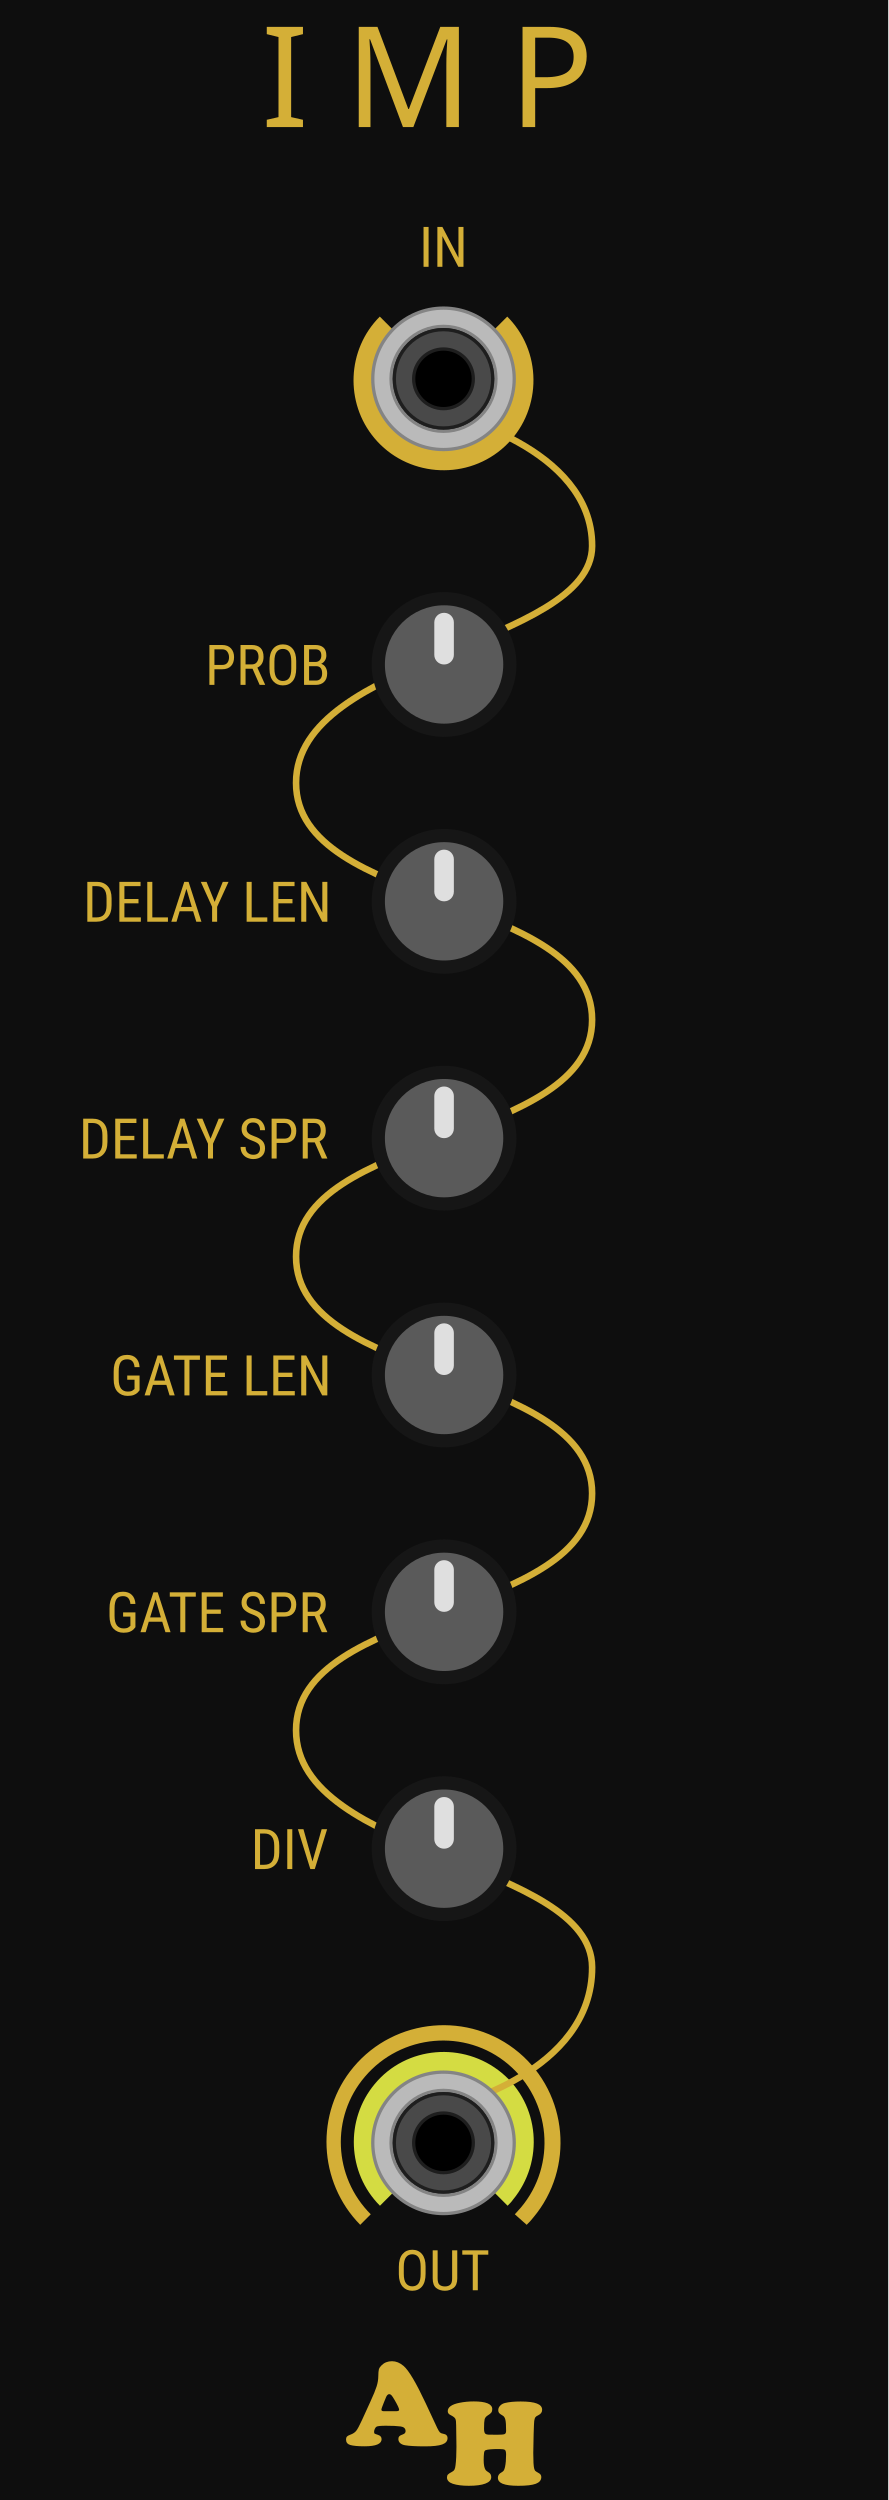
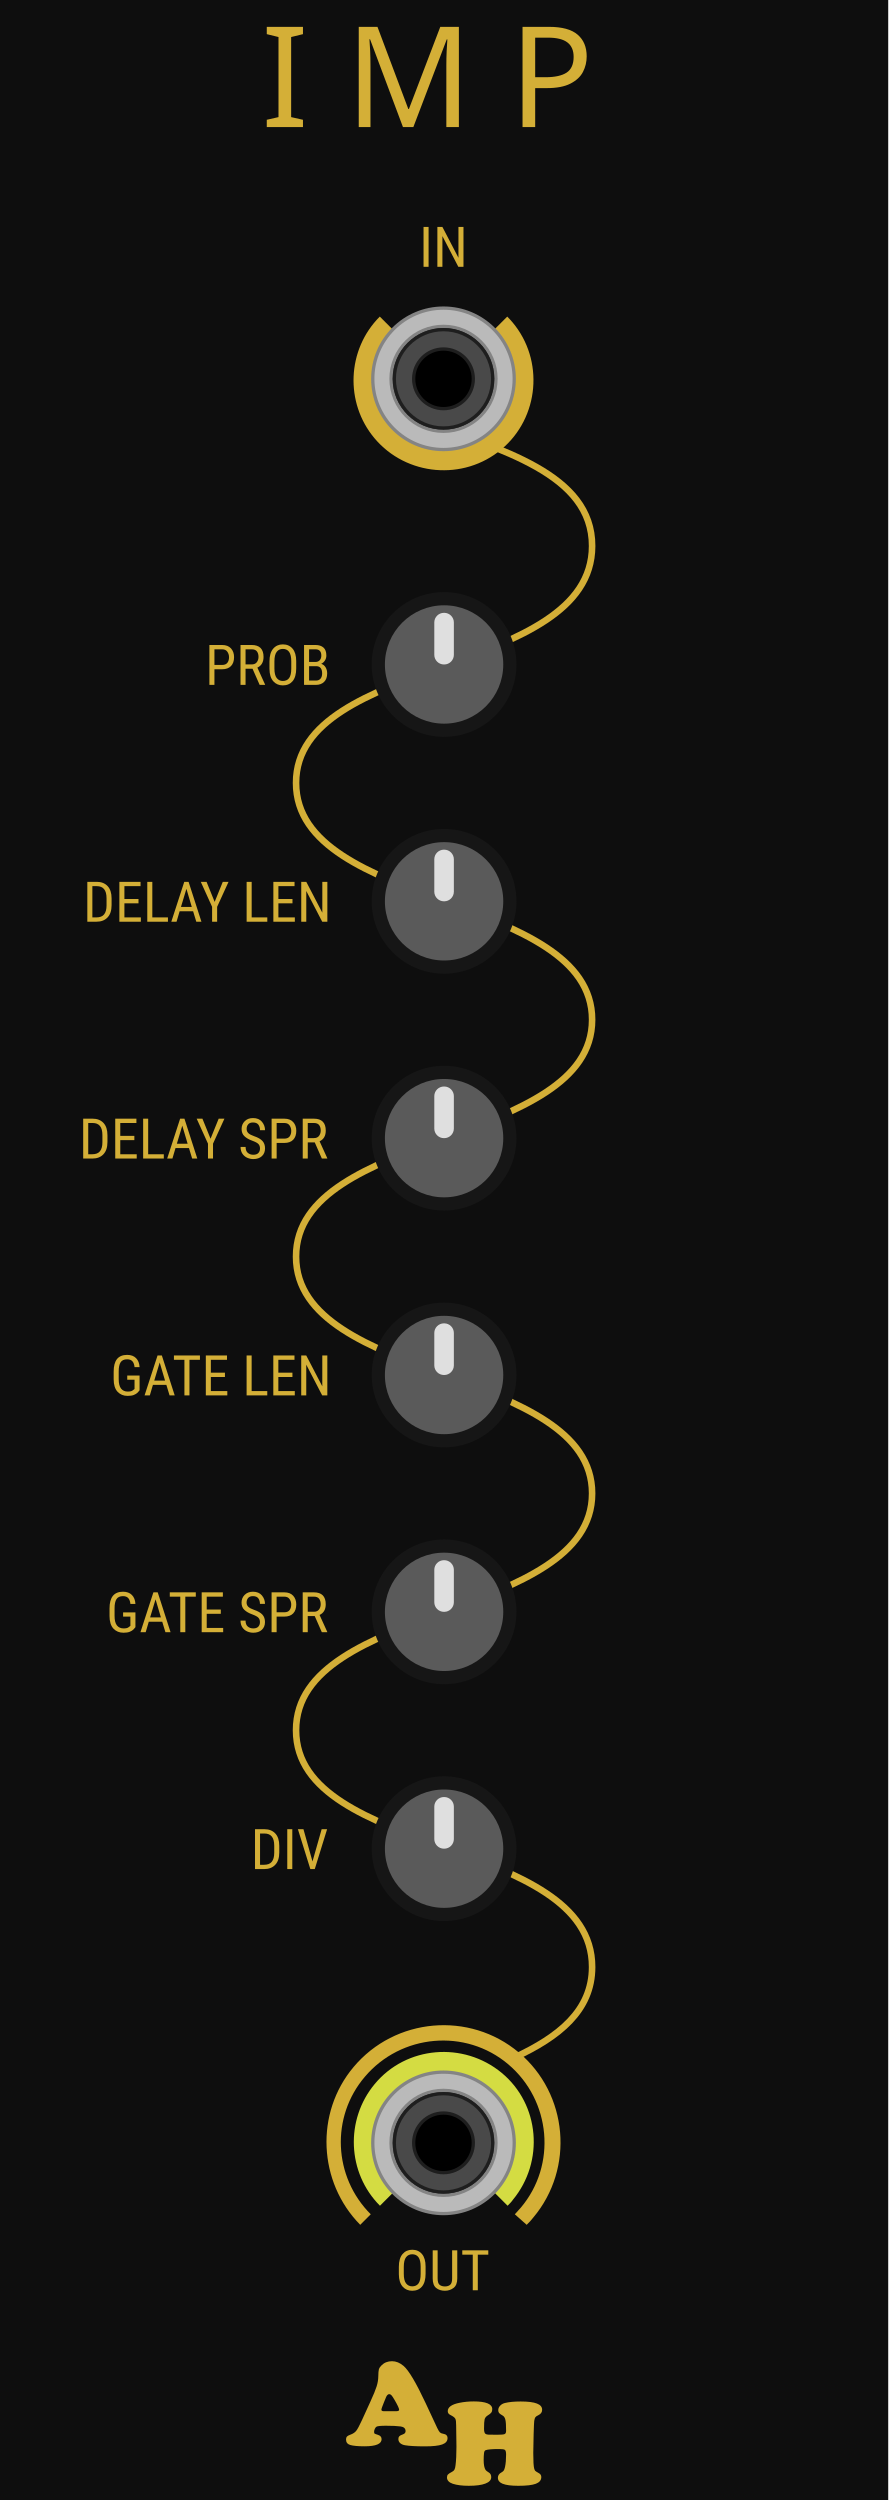
<svg xmlns="http://www.w3.org/2000/svg" xmlns:xlink="http://www.w3.org/1999/xlink" width="135" height="380" id="svg11791" version="1.1">
  <defs id="defs3">
    <linearGradient id="linearGradient52051">
      <stop style="stop-color:#000000;stop-opacity:1;" offset="0" id="stop52049" />
    </linearGradient>
    <linearGradient id="linearGradient43585">
      <stop style="stop-color:#000000;stop-opacity:1;" offset="0" id="stop43583" />
    </linearGradient>
    <linearGradient id="linearGradient43561">
      <stop style="stop-color:#d4dc42;stop-opacity:1;" offset="0" id="stop43559" />
    </linearGradient>
    <marker orient="auto" refY="0" refX="0" id="DotM" style="overflow:visible">
      <path id="path4782" d="m -2.5,-1 c 0,2.76 -2.24,5 -5,5 -2.76,0 -5,-2.24 -5,-5 0,-2.76 2.24,-5 5,-5 2.76,0 5,2.24 5,5 z" style="fill-rule:evenodd;stroke:#000000;stroke-width:1pt" transform="matrix(0.4,0,0,0.4,2.96,0.4)" />
    </marker>
    <marker orient="auto" refY="0" refX="0" id="Arrow1Sstart" style="overflow:visible">
      <path id="path4730" d="M 0,0 5,-5 -12.5,0 5,5 Z" style="fill-rule:evenodd;stroke:#000000;stroke-width:1pt" transform="matrix(0.2,0,0,0.2,1.2,0)" />
    </marker>
    <marker orient="auto" refY="0" refX="0" id="Arrow2Mend" style="overflow:visible">
      <path id="path5158" style="fill-rule:evenodd;stroke-width:0.625;stroke-linejoin:round" d="M 8.719,4.034 -2.207,0.016 8.719,-4.002 c -1.745,2.372 -1.735,5.617 -6e-7,8.035 z" transform="scale(-0.6)" />
    </marker>
    <marker orient="auto" refY="0" refX="0" id="Arrow2Mstart" style="overflow:visible">
      <path id="path5155" style="fill-rule:evenodd;stroke-width:0.625;stroke-linejoin:round" d="M 8.719,4.034 -2.207,0.016 8.719,-4.002 c -1.745,2.372 -1.735,5.617 -6e-7,8.035 z" transform="scale(0.6)" />
    </marker>
    <marker orient="auto" refY="0" refX="0" id="Arrow1Mstart" style="overflow:visible">
      <path id="path6730" d="M 0,0 5,-5 -12.5,0 5,5 Z" style="fill-rule:evenodd;stroke:#000000;stroke-width:1pt" transform="matrix(0.4,0,0,0.4,4,0)" />
    </marker>
    <marker orient="auto" refY="0" refX="0" id="TriangleOutM" style="overflow:visible">
      <path id="path6869" d="M 5.77,0 -2.88,5 V -5 Z" style="fill-rule:evenodd;stroke:#000000;stroke-width:1pt" transform="scale(0.4)" />
    </marker>
    <marker orient="auto" refY="0" refX="0" id="TriangleOutS" style="overflow:visible">
      <path id="path6872" d="M 5.77,0 -2.88,5 V -5 Z" style="fill-rule:evenodd;stroke:#000000;stroke-width:1pt" transform="scale(0.2)" />
    </marker>
    <marker orient="auto" refY="0" refX="0" id="SquareL" style="overflow:visible">
      <path id="path7539" d="M -5,-5 V 5 H 5 V -5 Z" style="fill-rule:evenodd;stroke:#000000;stroke-width:1pt" transform="scale(0.8)" />
    </marker>
    <marker orient="auto" refY="0" refX="0" id="Arrow1Send" style="overflow:visible">
      <path id="path6739" d="M 0,0 5,-5 -12.5,0 5,5 Z" style="fill-rule:evenodd;stroke:#000000;stroke-width:1pt" transform="matrix(-0.2,0,0,-0.2,-1.2,0)" />
    </marker>
    <marker orient="auto" refY="0" refX="0" id="Arrow1Mend" style="overflow:visible">
      <path id="path6733" d="M 0,0 5,-5 -12.5,0 5,5 Z" style="fill-rule:evenodd;stroke:#000000;stroke-width:1pt" transform="matrix(-0.4,0,0,-0.4,-4,0)" />
    </marker>
    <marker orient="auto" refY="0" refX="0" id="Arrow1Lend" style="overflow:visible">
      <path id="path6727" d="M 0,0 5,-5 -12.5,0 5,5 Z" style="fill-rule:evenodd;stroke:#000000;stroke-width:1pt" transform="matrix(-0.8,0,0,-0.8,-10,0)" />
    </marker>
    <filter height="1" width="1" y="0" x="0" id="filter3998" style="color-interpolation-filters:sRGB">
      <feConvolveMatrix order="3 3" kernelMatrix="0 1 0 0 -2 0 0 1 0" in="SourceGraphic" divisor="1" targetX="1" targetY="1" preserveAlpha="true" result="result0" bias="0" id="feConvolveMatrix4000" />
    </filter>
    <filter height="1" width="1" y="0" x="0" id="filter3286" style="color-interpolation-filters:sRGB">
      <feFlood flood-color="rgb(128,128,128)" flood-opacity="0" result="result1" id="feFlood3288" />
      <feBlend result="result2" mode="normal" in2="SourceGraphic" id="feBlend3290" />
      <feComposite k4="0" k3="0" k1="0" result="result3" operator="arithmetic" k2="1" in2="SourceGraphic" id="feComposite3292" />
      <feComposite operator="in" in2="SourceGraphic" id="feComposite3294" />
    </filter>
    <clipPath clipPathUnits="userSpaceOnUse" id="clipPath6603">
      <path d="M 402,402 H 9515 V 13631 H 402 Z" id="path6605" style="clip-rule:evenodd" />
    </clipPath>
    <clipPath clipPathUnits="userSpaceOnUse" id="clipPath6613">
      <path d="M 402,402 H 9515 V 13631 H 402 Z" id="path6615" style="clip-rule:evenodd" />
    </clipPath>
    <clipPath clipPathUnits="userSpaceOnUse" id="clipPath6619">
      <path d="M 614,402 H 9303 V 6057 H 614 Z" id="path6621" style="clip-rule:evenodd" />
    </clipPath>
    <clipPath clipPathUnits="userSpaceOnUse" id="clipPath6290">
      <path d="M 402,402 H 9515 V 13631 H 402 Z" id="path6292" style="clip-rule:evenodd" />
    </clipPath>
    <clipPath clipPathUnits="userSpaceOnUse" id="clipPath6300">
      <path d="M 402,402 H 9515 V 13631 H 402 Z" id="path6302" style="clip-rule:evenodd" />
    </clipPath>
    <clipPath clipPathUnits="userSpaceOnUse" id="clipPath6306">
      <path d="M 614,402 H 9303 V 6655 H 614 Z" id="path6308" style="clip-rule:evenodd" />
    </clipPath>
    <clipPath clipPathUnits="userSpaceOnUse" id="clipPath5977">
      <path d="M 402,402 H 9515 V 13631 H 402 Z" id="path5979" style="clip-rule:evenodd" />
    </clipPath>
    <clipPath clipPathUnits="userSpaceOnUse" id="clipPath5987">
      <path d="M 402,402 H 9515 V 13631 H 402 Z" id="path5989" style="clip-rule:evenodd" />
    </clipPath>
    <clipPath clipPathUnits="userSpaceOnUse" id="clipPath5993">
      <path d="M 614,402 H 9303 V 6645 H 614 Z" id="path5995" style="clip-rule:evenodd" />
    </clipPath>
    <clipPath clipPathUnits="userSpaceOnUse" id="clipPath5664">
      <path d="M 402,402 H 9515 V 13631 H 402 Z" id="path5666" style="clip-rule:evenodd" />
    </clipPath>
    <clipPath clipPathUnits="userSpaceOnUse" id="clipPath5674">
      <path d="M 402,402 H 9515 V 13631 H 402 Z" id="path5676" style="clip-rule:evenodd" />
    </clipPath>
    <clipPath clipPathUnits="userSpaceOnUse" id="clipPath5680">
      <path d="M 614,402 H 9303 V 6655 H 614 Z" id="path5682" style="clip-rule:evenodd" />
    </clipPath>
    <clipPath clipPathUnits="userSpaceOnUse" id="clipPath5363">
      <path d="M 402,402 H 9515 V 13631 H 402 Z" id="path5365" style="clip-rule:evenodd" />
    </clipPath>
    <clipPath clipPathUnits="userSpaceOnUse" id="clipPath5373">
      <path d="M 402,402 H 9515 V 13631 H 402 Z" id="path5375" style="clip-rule:evenodd" />
    </clipPath>
    <clipPath clipPathUnits="userSpaceOnUse" id="clipPath5379">
      <path d="M 614,402 H 9303 V 6051 H 614 Z" id="path5381" style="clip-rule:evenodd" />
    </clipPath>
    <clipPath clipPathUnits="userSpaceOnUse" id="clipPath5062">
      <path d="M 402,402 H 9515 V 13631 H 402 Z" id="path5064" style="clip-rule:evenodd" />
    </clipPath>
    <clipPath clipPathUnits="userSpaceOnUse" id="clipPath5072">
      <path d="M 402,402 H 9515 V 13631 H 402 Z" id="path5074" style="clip-rule:evenodd" />
    </clipPath>
    <clipPath clipPathUnits="userSpaceOnUse" id="clipPath5078">
      <path d="M 614,402 H 9303 V 6051 H 614 Z" id="path5080" style="clip-rule:evenodd" />
    </clipPath>
    <clipPath clipPathUnits="userSpaceOnUse" id="clipPath4761">
      <path d="M 402,402 H 9515 V 13631 H 402 Z" id="path4763" style="clip-rule:evenodd" />
    </clipPath>
    <clipPath clipPathUnits="userSpaceOnUse" id="clipPath4771">
      <path d="M 402,402 H 9515 V 13631 H 402 Z" id="path4773" style="clip-rule:evenodd" />
    </clipPath>
    <clipPath clipPathUnits="userSpaceOnUse" id="clipPath4777">
      <path d="M 614,402 H 9303 V 6051 H 614 Z" id="path4779" style="clip-rule:evenodd" />
    </clipPath>
    <clipPath clipPathUnits="userSpaceOnUse" id="clipPath4159">
      <path d="M 402,402 H 9515 V 13631 H 402 Z" id="path4161" style="clip-rule:evenodd" />
    </clipPath>
    <clipPath clipPathUnits="userSpaceOnUse" id="clipPath4169">
      <path d="M 402,402 H 9515 V 13631 H 402 Z" id="path4171" style="clip-rule:evenodd" />
    </clipPath>
    <clipPath clipPathUnits="userSpaceOnUse" id="clipPath4175">
      <path d="M 614,402 H 9303 V 6051 H 614 Z" id="path4177" style="clip-rule:evenodd" />
    </clipPath>
    <linearGradient id="linearGradient8170">
      <stop id="stop8172" offset="0" style="stop-color:#000000;stop-opacity:1;" />
    </linearGradient>
    <filter height="1" width="1" y="0" x="0" id="filter3998-0" style="color-interpolation-filters:sRGB">
      <feConvolveMatrix order="3 3" kernelMatrix="0 1 0 0 -2 0 0 1 0" in="SourceGraphic" divisor="1" targetX="1" targetY="1" preserveAlpha="true" result="result0" bias="0" id="feConvolveMatrix4000-2" />
    </filter>
    <filter height="1" width="1" y="0" x="0" id="filter3286-2" style="color-interpolation-filters:sRGB">
      <feFlood flood-color="rgb(128,128,128)" flood-opacity="0" result="result1" id="feFlood3288-2" />
      <feBlend result="result2" mode="normal" in2="SourceGraphic" id="feBlend3290-7" />
      <feComposite k4="0" k3="0" k1="0" result="result3" operator="arithmetic" k2="1" in2="SourceGraphic" id="feComposite3292-9" />
      <feComposite operator="in" in2="SourceGraphic" id="feComposite3294-7" />
    </filter>
    <clipPath clipPathUnits="userSpaceOnUse" id="clipPath6603-6">
      <path d="M 402,402 H 9515 V 13631 H 402 Z" id="path6605-9" style="clip-rule:evenodd" />
    </clipPath>
    <clipPath clipPathUnits="userSpaceOnUse" id="clipPath6613-4">
      <path d="M 402,402 H 9515 V 13631 H 402 Z" id="path6615-8" style="clip-rule:evenodd" />
    </clipPath>
    <clipPath clipPathUnits="userSpaceOnUse" id="clipPath6619-1">
      <path d="M 614,402 H 9303 V 6057 H 614 Z" id="path6621-7" style="clip-rule:evenodd" />
    </clipPath>
    <clipPath clipPathUnits="userSpaceOnUse" id="clipPath6290-7">
      <path d="M 402,402 H 9515 V 13631 H 402 Z" id="path6292-5" style="clip-rule:evenodd" />
    </clipPath>
    <clipPath clipPathUnits="userSpaceOnUse" id="clipPath6300-0">
      <path d="M 402,402 H 9515 V 13631 H 402 Z" id="path6302-9" style="clip-rule:evenodd" />
    </clipPath>
    <clipPath clipPathUnits="userSpaceOnUse" id="clipPath6306-6">
      <path d="M 614,402 H 9303 V 6655 H 614 Z" id="path6308-7" style="clip-rule:evenodd" />
    </clipPath>
    <clipPath clipPathUnits="userSpaceOnUse" id="clipPath5977-5">
      <path d="M 402,402 H 9515 V 13631 H 402 Z" id="path5979-9" style="clip-rule:evenodd" />
    </clipPath>
    <clipPath clipPathUnits="userSpaceOnUse" id="clipPath5987-8">
      <path d="M 402,402 H 9515 V 13631 H 402 Z" id="path5989-4" style="clip-rule:evenodd" />
    </clipPath>
    <clipPath clipPathUnits="userSpaceOnUse" id="clipPath5993-8">
      <path d="M 614,402 H 9303 V 6645 H 614 Z" id="path5995-7" style="clip-rule:evenodd" />
    </clipPath>
    <clipPath clipPathUnits="userSpaceOnUse" id="clipPath5664-9">
      <path d="M 402,402 H 9515 V 13631 H 402 Z" id="path5666-9" style="clip-rule:evenodd" />
    </clipPath>
    <clipPath clipPathUnits="userSpaceOnUse" id="clipPath5674-5">
      <path d="M 402,402 H 9515 V 13631 H 402 Z" id="path5676-5" style="clip-rule:evenodd" />
    </clipPath>
    <clipPath clipPathUnits="userSpaceOnUse" id="clipPath5680-8">
      <path d="M 614,402 H 9303 V 6655 H 614 Z" id="path5682-9" style="clip-rule:evenodd" />
    </clipPath>
    <clipPath clipPathUnits="userSpaceOnUse" id="clipPath5363-3">
      <path d="M 402,402 H 9515 V 13631 H 402 Z" id="path5365-2" style="clip-rule:evenodd" />
    </clipPath>
    <clipPath clipPathUnits="userSpaceOnUse" id="clipPath5373-7">
      <path d="M 402,402 H 9515 V 13631 H 402 Z" id="path5375-5" style="clip-rule:evenodd" />
    </clipPath>
    <clipPath clipPathUnits="userSpaceOnUse" id="clipPath5379-4">
      <path d="M 614,402 H 9303 V 6051 H 614 Z" id="path5381-8" style="clip-rule:evenodd" />
    </clipPath>
    <clipPath clipPathUnits="userSpaceOnUse" id="clipPath5062-2">
      <path d="M 402,402 H 9515 V 13631 H 402 Z" id="path5064-2" style="clip-rule:evenodd" />
    </clipPath>
    <clipPath clipPathUnits="userSpaceOnUse" id="clipPath5072-4">
      <path d="M 402,402 H 9515 V 13631 H 402 Z" id="path5074-9" style="clip-rule:evenodd" />
    </clipPath>
    <clipPath clipPathUnits="userSpaceOnUse" id="clipPath5078-8">
      <path d="M 614,402 H 9303 V 6051 H 614 Z" id="path5080-7" style="clip-rule:evenodd" />
    </clipPath>
    <clipPath clipPathUnits="userSpaceOnUse" id="clipPath4761-5">
      <path d="M 402,402 H 9515 V 13631 H 402 Z" id="path4763-2" style="clip-rule:evenodd" />
    </clipPath>
    <clipPath clipPathUnits="userSpaceOnUse" id="clipPath4771-1">
      <path d="M 402,402 H 9515 V 13631 H 402 Z" id="path4773-7" style="clip-rule:evenodd" />
    </clipPath>
    <clipPath clipPathUnits="userSpaceOnUse" id="clipPath4777-0">
      <path d="M 614,402 H 9303 V 6051 H 614 Z" id="path4779-9" style="clip-rule:evenodd" />
    </clipPath>
    <clipPath clipPathUnits="userSpaceOnUse" id="clipPath4159-1">
      <path d="M 402,402 H 9515 V 13631 H 402 Z" id="path4161-2" style="clip-rule:evenodd" />
    </clipPath>
    <clipPath clipPathUnits="userSpaceOnUse" id="clipPath4169-5">
      <path d="M 402,402 H 9515 V 13631 H 402 Z" id="path4171-5" style="clip-rule:evenodd" />
    </clipPath>
    <clipPath clipPathUnits="userSpaceOnUse" id="clipPath4175-8">
      <path d="M 614,402 H 9303 V 6051 H 614 Z" id="path4177-8" style="clip-rule:evenodd" />
    </clipPath>
    <linearGradient id="linearGradient8170-5">
      <stop id="stop8172-0" offset="0" style="stop-color:#000000;stop-opacity:1;" />
    </linearGradient>
    <clipPath id="clip89">
      <rect id="rect4864" height="19" width="18" x="0" y="0" />
    </clipPath>
    <clipPath id="clip90">
      <path id="path4861" d="m 0.898,0.129 h 16.25 v 17.883 h -16.25 z m 0,0" />
    </clipPath>
    <mask id="mask44">
      <g transform="matrix(0.2645833,0,0,0.2645833,89.35879,128.5777)" id="g4858" style="filter:url(#alpha)">
        <rect id="rect4856" style="fill:#000000;fill-opacity:0.15;stroke:none" height="3351.5" width="3052.87" y="0" x="0" />
      </g>
    </mask>
    <filter height="1" width="1" y="0" x="0" filterUnits="objectBoundingBox" id="alpha">
      <feColorMatrix id="feColorMatrix4149" values="0 0 0 0 1 0 0 0 0 1 0 0 0 0 1 0 0 0 1 0" in="SourceGraphic" type="matrix" />
    </filter>
    <clipPath id="clipPath17821">
      <rect id="rect17819" height="19" width="18" x="0" y="0" />
    </clipPath>
    <clipPath id="clipPath17825">
      <path id="path17823" d="m 0.898,0.129 h 16.25 v 17.883 h -16.25 z m 0,0" />
    </clipPath>
    <clipPath id="clip87">
      <rect id="rect4848" height="26" width="24" x="0" y="0" />
    </clipPath>
    <clipPath id="clip88">
      <path id="path4845" d="m 0.684,0.922 h 22.68 v 24.938 H 0.684 Z m 0,0" />
    </clipPath>
    <mask id="mask43">
      <g transform="matrix(0.2645833,0,0,0.2645833,89.35879,128.5777)" id="g4842" style="filter:url(#alpha)">
        <rect id="rect4840" style="fill:#000000;fill-opacity:0.15;stroke:none" height="3351.5" width="3052.87" y="0" x="0" />
      </g>
    </mask>
    <filter height="1" width="1" y="0" x="0" filterUnits="objectBoundingBox" id="filter17836">
      <feColorMatrix id="feColorMatrix17834" values="0 0 0 0 1 0 0 0 0 1 0 0 0 0 1 0 0 0 1 0" in="SourceGraphic" type="matrix" />
    </filter>
    <clipPath id="clipPath17840">
      <rect id="rect17838" height="26" width="24" x="0" y="0" />
    </clipPath>
    <clipPath id="clipPath17844">
      <path id="path17842" d="m 0.684,0.922 h 22.68 v 24.938 H 0.684 Z m 0,0" />
    </clipPath>
    <linearGradient id="linearGradient37613-3">
      <stop style="stop-color:#d4af37;stop-opacity:1;" offset="0" id="stop37611-1" />
    </linearGradient>
    <linearGradient xlink:href="#linearGradient37613-3" id="linearGradient37716" x1="36.17" y1="93.943" x2="43.407" y2="93.943" gradientUnits="userSpaceOnUse" gradientTransform="matrix(3.779528,0,0,3.779528,-82.98034,-220.8729)" />
    <linearGradient xlink:href="#linearGradient37613" id="linearGradient53026" gradientUnits="userSpaceOnUse" x1="37.56" y1="71.597" x2="42.145" y2="71.597" gradientTransform="matrix(3.779528,0,0,3.779528,-57.71219,142.8687)" />
    <linearGradient id="linearGradient37613">
      <stop style="stop-color:#d4af37;stop-opacity:1;" offset="0" id="stop37611" />
    </linearGradient>
    <linearGradient id="linearGradient37702">
      <stop style="stop-color:#d4dc42;stop-opacity:1;" offset="0" id="stop37700" />
    </linearGradient>
    <linearGradient xlink:href="#linearGradient43561" id="linearGradient43563" x1="352.326" y1="49.012" x2="379.676" y2="49.012" gradientUnits="userSpaceOnUse" />
    <linearGradient xlink:href="#linearGradient37613-3" id="linearGradient43587" x1="348.17" y1="48.428" x2="383.744" y2="48.428" gradientUnits="userSpaceOnUse" />
    <linearGradient xlink:href="#linearGradient43561" id="linearGradient51902" gradientUnits="userSpaceOnUse" x1="352.326" y1="49.012" x2="379.676" y2="49.012" />
    <linearGradient xlink:href="#linearGradient37613-3" id="linearGradient51904" gradientUnits="userSpaceOnUse" x1="348.17" y1="48.428" x2="383.744" y2="48.428" />
    <linearGradient xlink:href="#linearGradient37613-3" id="linearGradient52012" gradientUnits="userSpaceOnUse" gradientTransform="matrix(3.779528,0,0,3.779528,-77.78449,-220.8729)" x1="37.496" y1="88.049" x2="42.081" y2="88.049" />
    <linearGradient xlink:href="#linearGradient37613-3" id="linearGradient52053" x1="46.389" y1="189.769" x2="91.205" y2="189.769" gradientUnits="userSpaceOnUse" />
  </defs>
  <g id="layer1" style="display:inline">
    <rect style="display:inline;opacity:0.94;fill:#000000;fill-opacity:1;stroke-width:12.157" id="rect7953" width="135" height="380" x="-0.012" y="74.387" ry="0" transform="translate(0.01175524,-74.38676)" />
    <text id="text7961" y="93.702" x="39.681" style="font-style:normal;font-weight:normal;font-size:40px;line-height:1.25;font-family:sans-serif;letter-spacing:0px;word-spacing:0px;display:inline;fill:#d4af37;fill-opacity:1;stroke:none" xml:space="preserve" transform="translate(0.01175524,-74.38676)">
      <tspan style="font-style:normal;font-variant:normal;font-weight:normal;font-stretch:normal;font-size:21.333px;font-family:'Cooper Black';-inkscape-font-specification:'Cooper Black, Normal';font-variant-ligatures:normal;font-variant-caps:normal;font-variant-numeric:normal;font-variant-east-asian:normal;text-align:start;writing-mode:lr-tb;text-anchor:start;fill:#d4af37;fill-opacity:1" y="93.702" x="39.681" id="tspan7959">I M P</tspan>
    </text>
    <g style="display:inline" id="g6059-0" transform="translate(-53.37159,-73.06853)">
      <g aria-label="A" style="font-style:normal;font-weight:normal;font-size:40px;line-height:1.25;font-family:sans-serif;letter-spacing:0px;word-spacing:0px;fill:#000000;fill-opacity:1;stroke:none" id="text6049-8">
        <path d="m 118.107,438.427 1.723,3.691 q 0.246,0.51 0.41,0.674 0.164,0.155 0.501,0.21 0.656,0.1 0.656,0.665 0,0.665 -0.802,0.957 -0.802,0.292 -2.625,0.292 -2.06,0 -3.053,-0.173 -0.456,-0.082 -0.729,-0.328 -0.264,-0.255 -0.264,-0.611 0,-0.273 0.137,-0.419 0.146,-0.155 0.529,-0.283 0.428,-0.146 0.428,-0.492 0,-0.611 -0.738,-0.72 -0.793,-0.109 -2.233,-0.109 -1.212,0 -1.449,0.146 -0.146,0.091 -0.255,0.328 -0.109,0.237 -0.109,0.456 0,0.201 0.073,0.264 0.082,0.055 0.51,0.191 0.556,0.164 0.556,0.656 0,1.085 -2.598,1.085 -1.477,0 -2.169,-0.201 -0.638,-0.191 -0.638,-0.839 0,-0.283 0.137,-0.438 0.146,-0.155 0.51,-0.283 0.592,-0.21 0.893,-0.583 0.31,-0.383 0.875,-1.622 l 1.285,-2.816 q 0.711,-1.549 0.948,-2.315 0.246,-0.775 0.255,-1.513 0.009,-0.784 0.091,-1.085 0.091,-0.31 0.392,-0.602 0.629,-0.638 1.604,-0.638 0.921,0 1.759,0.72 1.167,0.984 3.391,5.733 z m -6.344,1.148 h 1.786 q 0.492,0 0.492,-0.219 0,-0.301 -0.684,-1.477 -0.31,-0.538 -0.474,-0.72 -0.164,-0.182 -0.346,-0.182 -0.328,0 -0.547,0.611 -0.036,0.082 -0.264,0.647 -0.383,0.93 -0.383,1.112 0,0.228 0.419,0.228 z" style="font-style:normal;font-variant:normal;font-weight:normal;font-stretch:normal;font-size:18.667px;font-family:'Cooper Black';-inkscape-font-specification:'Cooper Black, Normal';font-variant-ligatures:normal;font-variant-caps:normal;font-variant-numeric:normal;font-feature-settings:normal;text-align:start;writing-mode:lr-tb;text-anchor:start;fill:#d4af37;fill-opacity:1" id="path5337" />
      </g>
      <g aria-label="H" style="font-style:normal;font-weight:normal;font-size:40px;line-height:1.25;font-family:sans-serif;letter-spacing:0px;word-spacing:0px;fill:#000000;fill-opacity:1;stroke:none" id="text6053-9">
        <path d="m 125.35,438.083 q 2.844,0 2.844,1.176 0,0.319 -0.146,0.52 -0.146,0.201 -0.556,0.447 -0.355,0.219 -0.456,0.574 -0.091,0.355 -0.091,1.44 0,0.638 0.237,0.784 0.137,0.091 0.41,0.109 0.283,0.018 1.312,0.018 0.939,0 1.167,-0.1 0.228,-0.1 0.228,-0.501 0,-1.203 -0.109,-1.677 -0.109,-0.474 -0.428,-0.647 -0.401,-0.228 -0.529,-0.383 -0.128,-0.164 -0.128,-0.428 0,-0.374 0.283,-0.674 0.283,-0.31 0.738,-0.419 0.948,-0.228 2.379,-0.228 1.677,0 2.47,0.31 0.802,0.301 0.802,0.948 0,0.547 -0.565,0.82 -0.355,0.164 -0.465,0.319 -0.109,0.146 -0.173,0.556 -0.036,0.228 -0.091,2.023 -0.055,1.796 -0.055,2.853 0,1.85 0.137,2.352 0.073,0.273 0.164,0.365 0.091,0.091 0.574,0.365 0.346,0.191 0.346,0.583 0,0.693 -0.829,1.012 -0.82,0.31 -2.671,0.31 -1.622,0 -2.397,-0.319 -0.702,-0.292 -0.702,-0.902 0,-0.52 0.538,-0.811 0.264,-0.146 0.355,-0.292 0.1,-0.146 0.191,-0.538 0.164,-0.766 0.164,-1.878 0,-0.574 -0.173,-0.711 -0.164,-0.137 -0.875,-0.137 -1.632,0 -2.078,0.182 -0.182,0.073 -0.228,0.428 -0.055,0.438 -0.055,1.076 0,1.039 0.292,1.495 0.1,0.146 0.474,0.374 0.383,0.219 0.383,0.72 0,0.638 -0.884,0.975 -0.884,0.337 -2.525,0.337 -1.495,0 -2.443,-0.31 -0.41,-0.137 -0.647,-0.383 -0.228,-0.255 -0.228,-0.556 0,-0.301 0.146,-0.465 0.146,-0.164 0.638,-0.419 0.255,-0.128 0.355,-0.328 0.109,-0.201 0.164,-0.674 0.137,-1.066 0.137,-2.789 0,-0.319 -0.009,-0.757 -0.036,-2.188 -0.036,-2.497 0.009,-0.784 -0.137,-1.03 -0.137,-0.255 -0.738,-0.556 -0.401,-0.191 -0.401,-0.574 0,-0.921 1.786,-1.276 1.039,-0.21 2.133,-0.21 z" style="font-style:normal;font-variant:normal;font-weight:normal;font-stretch:normal;font-size:18.667px;font-family:'Cooper Black';-inkscape-font-specification:'Cooper Black, Normal';font-variant-ligatures:normal;font-variant-caps:normal;font-variant-numeric:normal;font-feature-settings:normal;text-align:start;writing-mode:lr-tb;text-anchor:start;fill:#d4af37;fill-opacity:1" id="path5340" />
      </g>
    </g>
  </g>
  <g id="layer2" style="display:inline" transform="translate(0.01175524,-74.38676)">
+     <path style="display:inline;fill:none;stroke:url(#linearGradient52053);stroke-width:1;stroke-linecap:butt;stroke-linejoin:miter;stroke-miterlimit:4;stroke-dasharray:none;stroke-dashoffset:0;stroke-opacity:1" d="M 63.728,63.818 C 76.092,68.359 90.02,71.956 90,83 89.963,102.819 45,99.791 45,119 c 0,19.209 45,16.791 45,36 0,19.209 -45,16.791 -45,36 0,19.209 45,16.791 45,36 0,19.209 -45,16.791 -45,36 0,19.209 45.026,16.22 45,36 -0.009,6.637 -5.075,10.623 -11.806,13.745" id="path52047" transform="translate(-0.01175524,74.38676)" />
    <text xml:space="preserve" style="font-style:normal;font-variant:normal;font-weight:normal;font-stretch:normal;font-size:8.533px;line-height:1.25;font-family:'Roboto Condensed';-inkscape-font-specification:'Roboto Condensed, Normal';font-variant-ligatures:normal;font-variant-caps:normal;font-variant-numeric:normal;font-feature-settings:normal;text-align:start;letter-spacing:0px;word-spacing:0px;writing-mode:lr-tb;text-anchor:start;display:inline;fill:url(#linearGradient52012);fill-opacity:1;stroke:none;stroke-width:1" x="63.681" y="114.944" id="text37164">
      <tspan id="tspan37162" x="63.681" y="114.944" style="fill:url(#linearGradient52012);fill-opacity:1;stroke-width:1">IN</tspan>
    </text>
    <path style="display:inline;fill:url(#linearGradient37716);fill-opacity:1;stroke-width:1" id="path37166" d="m 67.404,132.193 9.686,-9.686 c 0.282,0.282 0.551,0.576 0.807,0.881 4.83,5.757 4.068,14.468 -1.688,19.299 -5.757,4.83 -14.468,4.068 -19.299,-1.688 -4.541,-5.412 -4.189,-13.495 0.807,-18.491 z" />
    <g style="font-style:normal;font-variant:normal;font-weight:bold;font-stretch:condensed;font-size:24px;line-height:125%;font-family:Miso;-inkscape-font-specification:'Miso Bold Condensed';letter-spacing:-0.06px;word-spacing:0px;fill:#000000;fill-opacity:1;stroke:none" id="text4395" transform="matrix(0.8346288,0,0,0.8346288,-0.00194398,75.14247)" />
    <g transform="matrix(0.8346288,0,0,0.8346288,-0.00194398,76.32542)" style="font-style:normal;font-variant:normal;font-weight:normal;font-stretch:normal;font-size:16px;line-height:125%;font-family:Nasalization;-inkscape-font-specification:Nasalization;letter-spacing:0px;word-spacing:0px;fill:#000000;fill-opacity:1;stroke:none" id="text20106" />
    <g style="font-style:normal;font-variant:normal;font-weight:bold;font-stretch:condensed;font-size:14px;line-height:125%;font-family:Miso;-inkscape-font-specification:'Miso Bold Condensed';letter-spacing:-0.06px;word-spacing:0px;fill:#000000;fill-opacity:1;stroke:none" id="flowRoot7367" transform="matrix(0.8346288,0,0,0.8346288,-0.00194398,75.14247)" />
    <g transform="matrix(0.8346288,0,0,0.8346288,-0.00194398,76.32542)" style="font-style:normal;font-variant:normal;font-weight:bold;font-stretch:condensed;font-size:14px;line-height:125%;font-family:Miso;-inkscape-font-specification:'Miso Bold Condensed';letter-spacing:0px;word-spacing:0px;fill:#000000;fill-opacity:1;stroke:none" id="text10240" />
    <g style="display:inline;fill:#ffffff;fill-opacity:1" transform="matrix(0.8346288,0,0,0.8346288,-34.48847,235.1078)" id="g4020" />
    <text xml:space="preserve" style="font-style:normal;font-weight:normal;font-size:40px;line-height:1.25;font-family:sans-serif;letter-spacing:0px;word-spacing:0px;fill:#000000;fill-opacity:1;stroke:none" x="112.307" y="441.102" id="text6045">
      <tspan id="tspan6043" x="112.307" y="441.102" />
    </text>
    <flowRoot xml:space="preserve" id="flowRoot3678" style="font-style:normal;font-variant:normal;font-weight:normal;font-stretch:normal;font-size:40px;line-height:1.25;font-family:Eurostile;-inkscape-font-specification:Eurostile;letter-spacing:0px;word-spacing:0px;fill:#000000;fill-opacity:1;stroke:none">
      <flowRegion id="flowRegion3680">
        <rect id="rect3682" width="372.63" height="93.751" x="-29.075" y="292.183" />
      </flowRegion>
      <flowPara id="flowPara3684" />
    </flowRoot>
    <text transform="scale(0.994209,1.005825)" id="text19589" y="366.253" x="232.178" style="font-style:normal;font-weight:normal;font-size:39.768px;line-height:1.25;font-family:sans-serif;letter-spacing:0px;word-spacing:0px;display:inline;fill:#d4af37;fill-opacity:1;stroke:none;stroke-width:0.994" xml:space="preserve">
      <tspan y="366.253" x="232.178" id="tspan19587" style="font-style:normal;font-variant:normal;font-weight:bold;font-stretch:normal;font-size:10.605px;font-family:Eurostile;-inkscape-font-specification:'Eurostile, Bold';font-variant-ligatures:normal;font-variant-caps:normal;font-variant-numeric:normal;font-feature-settings:normal;text-align:start;writing-mode:lr-tb;text-anchor:start;fill:#d4af37;fill-opacity:1;stroke-width:0.994" />
    </text>
    <text transform="scale(0.994209,1.005825)" id="text19597" y="366.253" x="268.388" style="font-style:normal;font-weight:normal;font-size:39.768px;line-height:1.25;font-family:sans-serif;letter-spacing:0px;word-spacing:0px;display:inline;fill:#d4af37;fill-opacity:1;stroke:none;stroke-width:0.994" xml:space="preserve">
      <tspan y="366.253" x="268.388" id="tspan19595" style="font-style:normal;font-variant:normal;font-weight:bold;font-stretch:normal;font-size:10.605px;font-family:Eurostile;-inkscape-font-specification:'Eurostile, Bold';font-variant-ligatures:normal;font-variant-caps:normal;font-variant-numeric:normal;font-feature-settings:normal;text-align:start;writing-mode:lr-tb;text-anchor:start;fill:#d4af37;fill-opacity:1;stroke-width:0.994" />
    </text>
    <text id="text1692" y="214.489" x="12.607" style="font-style:normal;font-variant:normal;font-weight:normal;font-stretch:normal;font-size:8.533px;line-height:1.25;font-family:'Roboto Condensed';-inkscape-font-specification:'Roboto Condensed, Normal';font-variant-ligatures:normal;font-variant-caps:normal;font-variant-numeric:normal;font-variant-east-asian:normal;letter-spacing:0px;word-spacing:0px;display:inline;fill:#d4af37;fill-opacity:1;stroke:none" xml:space="preserve">
      <tspan style="font-style:normal;font-variant:normal;font-weight:normal;font-stretch:normal;font-size:8.533px;font-family:'Roboto Condensed';-inkscape-font-specification:'Roboto Condensed, Normal';font-variant-ligatures:normal;font-variant-caps:normal;font-variant-numeric:normal;font-variant-east-asian:normal;text-align:start;writing-mode:lr-tb;text-anchor:start;fill:#d4af37;fill-opacity:1" y="214.489" x="12.607" id="tspan1690">DELAY LEN</tspan>
    </text>
    <text xml:space="preserve" style="font-style:normal;font-variant:normal;font-weight:normal;font-stretch:normal;font-size:8.533px;line-height:1.25;font-family:'Roboto Condensed';-inkscape-font-specification:'Roboto Condensed, Normal';font-variant-ligatures:normal;font-variant-caps:normal;font-variant-numeric:normal;font-variant-east-asian:normal;letter-spacing:0px;word-spacing:0px;display:inline;fill:#d4af37;fill-opacity:1;stroke:none" x="16.749" y="286.485" id="text1696">
      <tspan id="tspan1694" x="16.749" y="286.485" style="font-style:normal;font-variant:normal;font-weight:normal;font-stretch:normal;font-size:8.533px;font-family:'Roboto Condensed';-inkscape-font-specification:'Roboto Condensed, Normal';font-variant-ligatures:normal;font-variant-caps:normal;font-variant-numeric:normal;font-variant-east-asian:normal;text-align:start;writing-mode:lr-tb;text-anchor:start;fill:#d4af37;fill-opacity:1">GATE LEN</tspan>
    </text>
    <text id="text1632" y="250.489" x="11.978" style="font-style:normal;font-variant:normal;font-weight:normal;font-stretch:normal;font-size:8.533px;line-height:1.25;font-family:'Roboto Condensed';-inkscape-font-specification:'Roboto Condensed, Normal';font-variant-ligatures:normal;font-variant-caps:normal;font-variant-numeric:normal;font-variant-east-asian:normal;letter-spacing:0px;word-spacing:0px;display:inline;fill:#d4af37;fill-opacity:1;stroke:none" xml:space="preserve">
      <tspan style="font-style:normal;font-variant:normal;font-weight:normal;font-stretch:normal;font-size:8.533px;font-family:'Roboto Condensed';-inkscape-font-specification:'Roboto Condensed, Normal';font-variant-ligatures:normal;font-variant-caps:normal;font-variant-numeric:normal;font-variant-east-asian:normal;text-align:start;writing-mode:lr-tb;text-anchor:start;fill:#d4af37;fill-opacity:1" y="250.489" x="11.978" id="tspan1630">DELAY SPR</tspan>
    </text>
    <text xml:space="preserve" style="font-style:normal;font-variant:normal;font-weight:normal;font-stretch:normal;font-size:8.533px;line-height:1.25;font-family:'Roboto Condensed';-inkscape-font-specification:'Roboto Condensed, Normal';font-variant-ligatures:normal;font-variant-caps:normal;font-variant-numeric:normal;font-variant-east-asian:normal;letter-spacing:0px;word-spacing:0px;display:inline;fill:#d4af37;fill-opacity:1;stroke:none;stroke-width:1" x="16.12" y="322.485" id="text1636">
      <tspan id="tspan1634" x="16.12" y="322.485" style="font-style:normal;font-variant:normal;font-weight:normal;font-stretch:normal;font-size:8.533px;font-family:'Roboto Condensed';-inkscape-font-specification:'Roboto Condensed, Normal';font-variant-ligatures:normal;font-variant-caps:normal;font-variant-numeric:normal;font-variant-east-asian:normal;text-align:start;writing-mode:lr-tb;text-anchor:start;fill:#d4af37;fill-opacity:1;stroke-width:1">GATE SPR</tspan>
    </text>
    <text id="text1692-5" y="178.489" x="31.161" style="font-style:normal;font-variant:normal;font-weight:normal;font-stretch:normal;font-size:8.533px;line-height:1.25;font-family:'Roboto Condensed';-inkscape-font-specification:'Roboto Condensed, Normal';font-variant-ligatures:normal;font-variant-caps:normal;font-variant-numeric:normal;font-variant-east-asian:normal;letter-spacing:0px;word-spacing:0px;display:inline;fill:#d4af37;fill-opacity:1;stroke:none" xml:space="preserve">
      <tspan style="font-style:normal;font-variant:normal;font-weight:normal;font-stretch:normal;font-size:8.533px;font-family:'Roboto Condensed';-inkscape-font-specification:'Roboto Condensed, Normal';font-variant-ligatures:normal;font-variant-caps:normal;font-variant-numeric:normal;font-variant-east-asian:normal;text-align:start;writing-mode:lr-tb;text-anchor:start;fill:#d4af37;fill-opacity:1" y="178.489" x="31.161" id="tspan1690-5">PROB</tspan>
    </text>
    <text id="text6711" y="358.489" x="38.095" style="font-style:normal;font-variant:normal;font-weight:normal;font-stretch:normal;font-size:8.533px;line-height:1.25;font-family:'Roboto Condensed';-inkscape-font-specification:'Roboto Condensed, Normal';font-variant-ligatures:normal;font-variant-caps:normal;font-variant-numeric:normal;font-variant-east-asian:normal;letter-spacing:0px;word-spacing:0px;display:inline;fill:#d4af37;fill-opacity:1;stroke:none;stroke-width:1" xml:space="preserve">
      <tspan style="font-style:normal;font-variant:normal;font-weight:normal;font-stretch:normal;font-size:8.533px;font-family:'Roboto Condensed';-inkscape-font-specification:'Roboto Condensed, Normal';font-variant-ligatures:normal;font-variant-caps:normal;font-variant-numeric:normal;font-variant-east-asian:normal;text-align:start;writing-mode:lr-tb;text-anchor:start;fill:#d4af37;fill-opacity:1;stroke-width:1" y="358.489" x="38.095" id="tspan6709">DIV</tspan>
    </text>
    <g id="g51868" style="display:inline" transform="translate(-23.91711,6)">
      <text xml:space="preserve" style="font-style:normal;font-variant:normal;font-weight:normal;font-stretch:normal;font-size:8.533px;line-height:1.25;font-family:'Roboto Condensed';-inkscape-font-specification:'Roboto Condensed, Normal';font-variant-ligatures:normal;font-variant-caps:normal;font-variant-numeric:normal;font-feature-settings:normal;text-align:start;letter-spacing:0px;word-spacing:0px;writing-mode:lr-tb;text-anchor:start;display:inline;fill:url(#linearGradient53026);fill-opacity:1;stroke:none;stroke-width:1" x="83.999" y="416.504" id="text53016">
        <tspan id="tspan53014" x="83.999" y="416.504" style="fill:url(#linearGradient53026);fill-opacity:1;stroke-width:1">OUT</tspan>
      </text>
      <g id="g51855">
        <g id="g140" transform="translate(-274.6401,342.9598)" style="fill:url(#linearGradient43563);fill-opacity:1">
          <path fill="#57a37b" d="m 366,51 9.7,9.7 C 376,60.4 376.3,60.1 376.5,59.8 381.3,54 380.6,45.3 374.8,40.5 369,35.7 360.3,36.4 355.5,42.2 c -4.5,5.4 -4.2,13.5 0.8,18.5 z" id="path138" style="fill:url(#linearGradient51902);fill-opacity:1" />
        </g>
        <g id="g144" transform="translate(-274.6401,342.9598)" style="fill:url(#linearGradient43587);fill-opacity:1">
          <path fill="#57a37b" d="m 378.6,63.6 c 0.4,-0.4 0.7,-0.7 1,-1.1 C 385.9,55 384.9,43.7 377.4,37.4 c -7.5,-6.3 -18.8,-5.3 -25.1,2.2 -5.9,7 -5.4,17.5 1,24 L 354.9,62 c -5.7,-5.7 -6.1,-14.8 -0.9,-20.9 5.5,-6.5 15.3,-7.4 21.8,-1.9 6.5,5.5 7.4,15.3 1.9,21.8 -0.3,0.3 -0.6,0.7 -0.9,1 z" id="path142" style="fill:url(#linearGradient51904);fill-opacity:1" />
        </g>
      </g>
    </g>
-     <path style="display:inline;fill:none;stroke:url(#linearGradient52053);stroke-width:1;stroke-linecap:butt;stroke-linejoin:miter;stroke-miterlimit:4;stroke-dasharray:none;stroke-dashoffset:0;stroke-opacity:1" d="m 67.415,62.812 c 0,0 22.641,4.996 22.585,20.188 -0.056,15.192 -45,16.791 -45,36 0,19.209 45,16.791 45,36 0,19.209 -45,16.791 -45,36 0,19.209 45,16.791 45,36 0,19.209 -45,16.791 -45,36 0,19.209 44.921,19.858 45,36 0.079,16.142 -21.745,21.167 -21.745,21.167" id="path52047" transform="translate(-0.01175524,74.38676)" />
  </g>
  <g id="layer3" style="display:inline">
    <g id="g99338" transform="translate(56.41191,46.58165)" style="display:inline">
      <g id="g99336">
        <g id="g99334" transform="translate(-88.61115,-119.1986)">
          <g id="g99316">
            <circle fill="#bababa" cx="99.611" cy="130.199" r="10.75" id="circle99312" />
            <path fill="#848484" d="m 99.611,119.699 c 5.79,0 10.5,4.71 10.5,10.5 0,5.79 -4.71,10.5 -10.5,10.5 -5.79,0 -10.5,-4.71 -10.5,-10.5 0,-5.79 4.71,-10.5 10.5,-10.5 m 0,-0.5 c -6.075,0 -11,4.925 -11,11 0,6.075 4.925,11 11,11 6.075,0 11,-4.925 11,-11 0,-6.075 -4.925,-11 -11,-11 z" id="path99314" />
          </g>
          <g id="g99330">
            <g id="g99322">
              <circle fill="#303030" cx="99.611" cy="130.199" r="7.976" id="circle99318" />
              <path fill="#848484" d="m 99.611,122.473 c 4.267,0 7.726,3.459 7.726,7.726 0,4.267 -3.459,7.726 -7.726,7.726 -4.267,0 -7.726,-3.459 -7.726,-7.726 -1e-5,-4.267 3.459,-7.726 7.726,-7.726 m 0,-0.5 c -4.536,0 -8.226,3.69 -8.226,8.226 0,4.536 3.69,8.226 8.226,8.226 4.536,0 8.226,-3.69 8.226,-8.226 0,-4.536 -3.69,-8.226 -8.226,-8.226 z" id="path99320" />
            </g>
            <g id="g99328">
              <circle fill="#494949" cx="99.611" cy="130.199" r="7.476" id="circle99324" />
              <path fill="#1e1e1e" d="m 99.611,122.973 c 3.984,0 7.226,3.242 7.226,7.226 0,3.984 -3.242,7.226 -7.226,7.226 -3.984,0 -7.226,-3.242 -7.226,-7.226 0,-3.984 3.242,-7.226 7.226,-7.226 m 0,-0.5 c -4.267,0 -7.726,3.459 -7.726,7.726 0,4.267 3.459,7.726 7.726,7.726 4.267,0 7.726,-3.459 7.726,-7.726 0,-4.267 -3.459,-7.726 -7.726,-7.726 z" id="path99326" />
            </g>
          </g>
          <circle stroke="#1e1e1e" stroke-width="0.5" stroke-miterlimit="10" cx="99.611" cy="130.199" r="4.534" id="circle99332" />
        </g>
      </g>
    </g>
    <g id="g99392" transform="translate(56.41191,314.713)">
      <g id="g99390" transform="translate(-88.61115,-119.1986)">
        <g id="g99372">
          <circle fill="#bababa" cx="99.611" cy="130.199" r="10.75" id="circle99368" />
          <path fill="#848484" d="m 99.611,119.699 c 5.79,0 10.5,4.71 10.5,10.5 0,5.79 -4.71,10.5 -10.5,10.5 -5.79,0 -10.5,-4.71 -10.5,-10.5 0,-5.79 4.71,-10.5 10.5,-10.5 m 0,-0.5 c -6.075,0 -11,4.925 -11,11 0,6.075 4.925,11 11,11 6.075,0 11,-4.925 11,-11 0,-6.075 -4.925,-11 -11,-11 z" id="path99370" />
        </g>
        <g id="g99386">
          <g id="g99378">
            <circle fill="#303030" cx="99.611" cy="130.199" r="7.976" id="circle99374" />
            <path fill="#848484" d="m 99.611,122.473 c 4.267,0 7.726,3.459 7.726,7.726 0,4.267 -3.459,7.726 -7.726,7.726 -4.267,0 -7.726,-3.459 -7.726,-7.726 -1e-5,-4.267 3.459,-7.726 7.726,-7.726 m 0,-0.5 c -4.536,0 -8.226,3.69 -8.226,8.226 0,4.536 3.69,8.226 8.226,8.226 4.536,0 8.226,-3.69 8.226,-8.226 0,-4.536 -3.69,-8.226 -8.226,-8.226 z" id="path99376" />
          </g>
          <g id="g99384">
            <circle fill="#494949" cx="99.611" cy="130.199" r="7.476" id="circle99380" />
            <path fill="#1e1e1e" d="m 99.611,122.973 c 3.984,0 7.226,3.242 7.226,7.226 0,3.984 -3.242,7.226 -7.226,7.226 -3.984,0 -7.226,-3.242 -7.226,-7.226 0,-3.984 3.242,-7.226 7.226,-7.226 m 0,-0.5 c -4.267,0 -7.726,3.459 -7.726,7.726 0,4.267 3.459,7.726 7.726,7.726 4.267,0 7.726,-3.459 7.726,-7.726 0,-4.267 -3.459,-7.726 -7.726,-7.726 z" id="path99382" />
          </g>
        </g>
        <circle stroke="#1e1e1e" stroke-width="0.5" stroke-miterlimit="10" cx="99.611" cy="130.199" r="4.534" id="circle99388" />
      </g>
    </g>
    <g id="g7991" transform="translate(43.1083,-56.10629)" style="display:inline">
      <path style="fill:#161616" d="m 35.392,193.108 c 0,6.075 -4.923,10.998 -10.998,10.998 -6.075,0 -11.002,-4.923 -11.002,-10.998 0,-6.079 4.927,-11.002 11.002,-11.002 6.075,-1e-5 10.998,4.923 10.998,11.002" id="path7985" />
      <path style="fill:#5a5a5a;fill-opacity:1" d="m 33.387,193.108 c 0,4.968 -4.026,8.994 -8.994,8.994 -4.968,0 -8.997,-4.026 -8.997,-8.994 0,-4.971 4.029,-8.997 8.997,-8.997 4.968,-1e-5 8.994,4.026 8.994,8.997" id="path7987" />
      <path style="clip-rule:evenodd;fill:#dfdfdf;fill-rule:evenodd" id="path7989" d="m 24.414,193.106 h -0.045 c -0.809,0 -1.465,-0.656 -1.465,-1.465 v -4.92 c 0,-0.809 0.656,-1.465 1.465,-1.465 h 0.045 c 0.809,0 1.465,0.656 1.465,1.465 v 4.92 c 0,0.809 -0.656,1.465 -1.465,1.465 z" />
    </g>
    <g id="g7991-3" transform="translate(43.1083,-20.10629)" style="display:inline">
      <path style="fill:#161616" d="m 35.392,193.108 c 0,6.075 -4.923,10.998 -10.998,10.998 -6.075,0 -11.002,-4.923 -11.002,-10.998 0,-6.079 4.927,-11.002 11.002,-11.002 6.075,-1e-5 10.998,4.923 10.998,11.002" id="path7985-4" />
      <path style="fill:#5a5a5a;fill-opacity:1" d="m 33.387,193.108 c 0,4.968 -4.026,8.994 -8.994,8.994 -4.968,0 -8.997,-4.026 -8.997,-8.994 0,-4.971 4.029,-8.997 8.997,-8.997 4.968,-1e-5 8.994,4.026 8.994,8.997" id="path7987-4" />
      <path style="clip-rule:evenodd;fill:#dfdfdf;fill-rule:evenodd" id="path7989-8" d="m 24.414,193.106 h -0.045 c -0.809,0 -1.465,-0.656 -1.465,-1.465 v -4.92 c 0,-0.809 0.656,-1.465 1.465,-1.465 h 0.045 c 0.809,0 1.465,0.656 1.465,1.465 v 4.92 c 0,0.809 -0.656,1.465 -1.465,1.465 z" />
    </g>
    <g id="g7991-4" transform="translate(43.1083,15.89371)" style="display:inline">
      <path style="fill:#161616" d="m 35.392,193.108 c 0,6.075 -4.923,10.998 -10.998,10.998 -6.075,0 -11.002,-4.923 -11.002,-10.998 0,-6.079 4.927,-11.002 11.002,-11.002 6.075,-1e-5 10.998,4.923 10.998,11.002" id="path7985-20" />
      <path style="fill:#5a5a5a;fill-opacity:1" d="m 33.387,193.108 c 0,4.968 -4.026,8.994 -8.994,8.994 -4.968,0 -8.997,-4.026 -8.997,-8.994 0,-4.971 4.029,-8.997 8.997,-8.997 4.968,-1e-5 8.994,4.026 8.994,8.997" id="path7987-86" />
      <path style="clip-rule:evenodd;fill:#dfdfdf;fill-rule:evenodd" id="path7989-0" d="m 24.414,193.106 h -0.045 c -0.809,0 -1.465,-0.656 -1.465,-1.465 v -4.92 c 0,-0.809 0.656,-1.465 1.465,-1.465 h 0.045 c 0.809,0 1.465,0.656 1.465,1.465 v 4.92 c 0,0.809 -0.656,1.465 -1.465,1.465 z" />
    </g>
    <g id="g7991-38" transform="translate(43.1083,51.89372)" style="display:inline">
      <path style="fill:#161616" d="m 35.392,193.108 c 0,6.075 -4.923,10.998 -10.998,10.998 -6.075,0 -11.002,-4.923 -11.002,-10.998 0,-6.079 4.927,-11.002 11.002,-11.002 6.075,-1e-5 10.998,4.923 10.998,11.002" id="path7985-6" />
      <path style="fill:#5a5a5a;fill-opacity:1" d="m 33.387,193.108 c 0,4.968 -4.026,8.994 -8.994,8.994 -4.968,0 -8.997,-4.026 -8.997,-8.994 0,-4.971 4.029,-8.997 8.997,-8.997 4.968,-1e-5 8.994,4.026 8.994,8.997" id="path7987-5" />
      <path style="clip-rule:evenodd;fill:#dfdfdf;fill-rule:evenodd" id="path7989-02" d="m 24.414,193.106 h -0.045 c -0.809,0 -1.465,-0.656 -1.465,-1.465 v -4.92 c 0,-0.809 0.656,-1.465 1.465,-1.465 h 0.045 c 0.809,0 1.465,0.656 1.465,1.465 v 4.92 c 0,0.809 -0.656,1.465 -1.465,1.465 z" />
    </g>
    <g id="g7991-2" transform="translate(43.1083,87.89372)" style="display:inline">
      <path style="fill:#161616" d="m 35.392,193.108 c 0,6.075 -4.923,10.998 -10.998,10.998 -6.075,0 -11.002,-4.923 -11.002,-10.998 0,-6.079 4.927,-11.002 11.002,-11.002 6.075,-1e-5 10.998,4.923 10.998,11.002" id="path7985-203" />
      <path style="fill:#5a5a5a;fill-opacity:1" d="m 33.387,193.108 c 0,4.968 -4.026,8.994 -8.994,8.994 -4.968,0 -8.997,-4.026 -8.997,-8.994 0,-4.971 4.029,-8.997 8.997,-8.997 4.968,-1e-5 8.994,4.026 8.994,8.997" id="path7987-9" />
      <path style="clip-rule:evenodd;fill:#dfdfdf;fill-rule:evenodd" id="path7989-6" d="m 24.414,193.106 h -0.045 c -0.809,0 -1.465,-0.656 -1.465,-1.465 v -4.92 c 0,-0.809 0.656,-1.465 1.465,-1.465 h 0.045 c 0.809,0 1.465,0.656 1.465,1.465 v 4.92 c 0,0.809 -0.656,1.465 -1.465,1.465 z" />
    </g>
    <g id="g7991-1" transform="translate(43.1083,-92.10629)" style="display:inline">
      <path style="fill:#161616" d="m 35.392,193.108 c 0,6.075 -4.923,10.998 -10.998,10.998 -6.075,0 -11.002,-4.923 -11.002,-10.998 0,-6.079 4.927,-11.002 11.002,-11.002 6.075,-1e-5 10.998,4.923 10.998,11.002" id="path7985-2" />
      <path style="fill:#5a5a5a;fill-opacity:1" d="m 33.387,193.108 c 0,4.968 -4.026,8.994 -8.994,8.994 -4.968,0 -8.997,-4.026 -8.997,-8.994 0,-4.971 4.029,-8.997 8.997,-8.997 4.968,-1e-5 8.994,4.026 8.994,8.997" id="path7987-8" />
      <path style="clip-rule:evenodd;fill:#dfdfdf;fill-rule:evenodd" id="path7989-2" d="m 24.414,193.106 h -0.045 c -0.809,0 -1.465,-0.656 -1.465,-1.465 v -4.92 c 0,-0.809 0.656,-1.465 1.465,-1.465 h 0.045 c 0.809,0 1.465,0.656 1.465,1.465 v 4.92 c 0,0.809 -0.656,1.465 -1.465,1.465 z" />
    </g>
  </g>
</svg>
